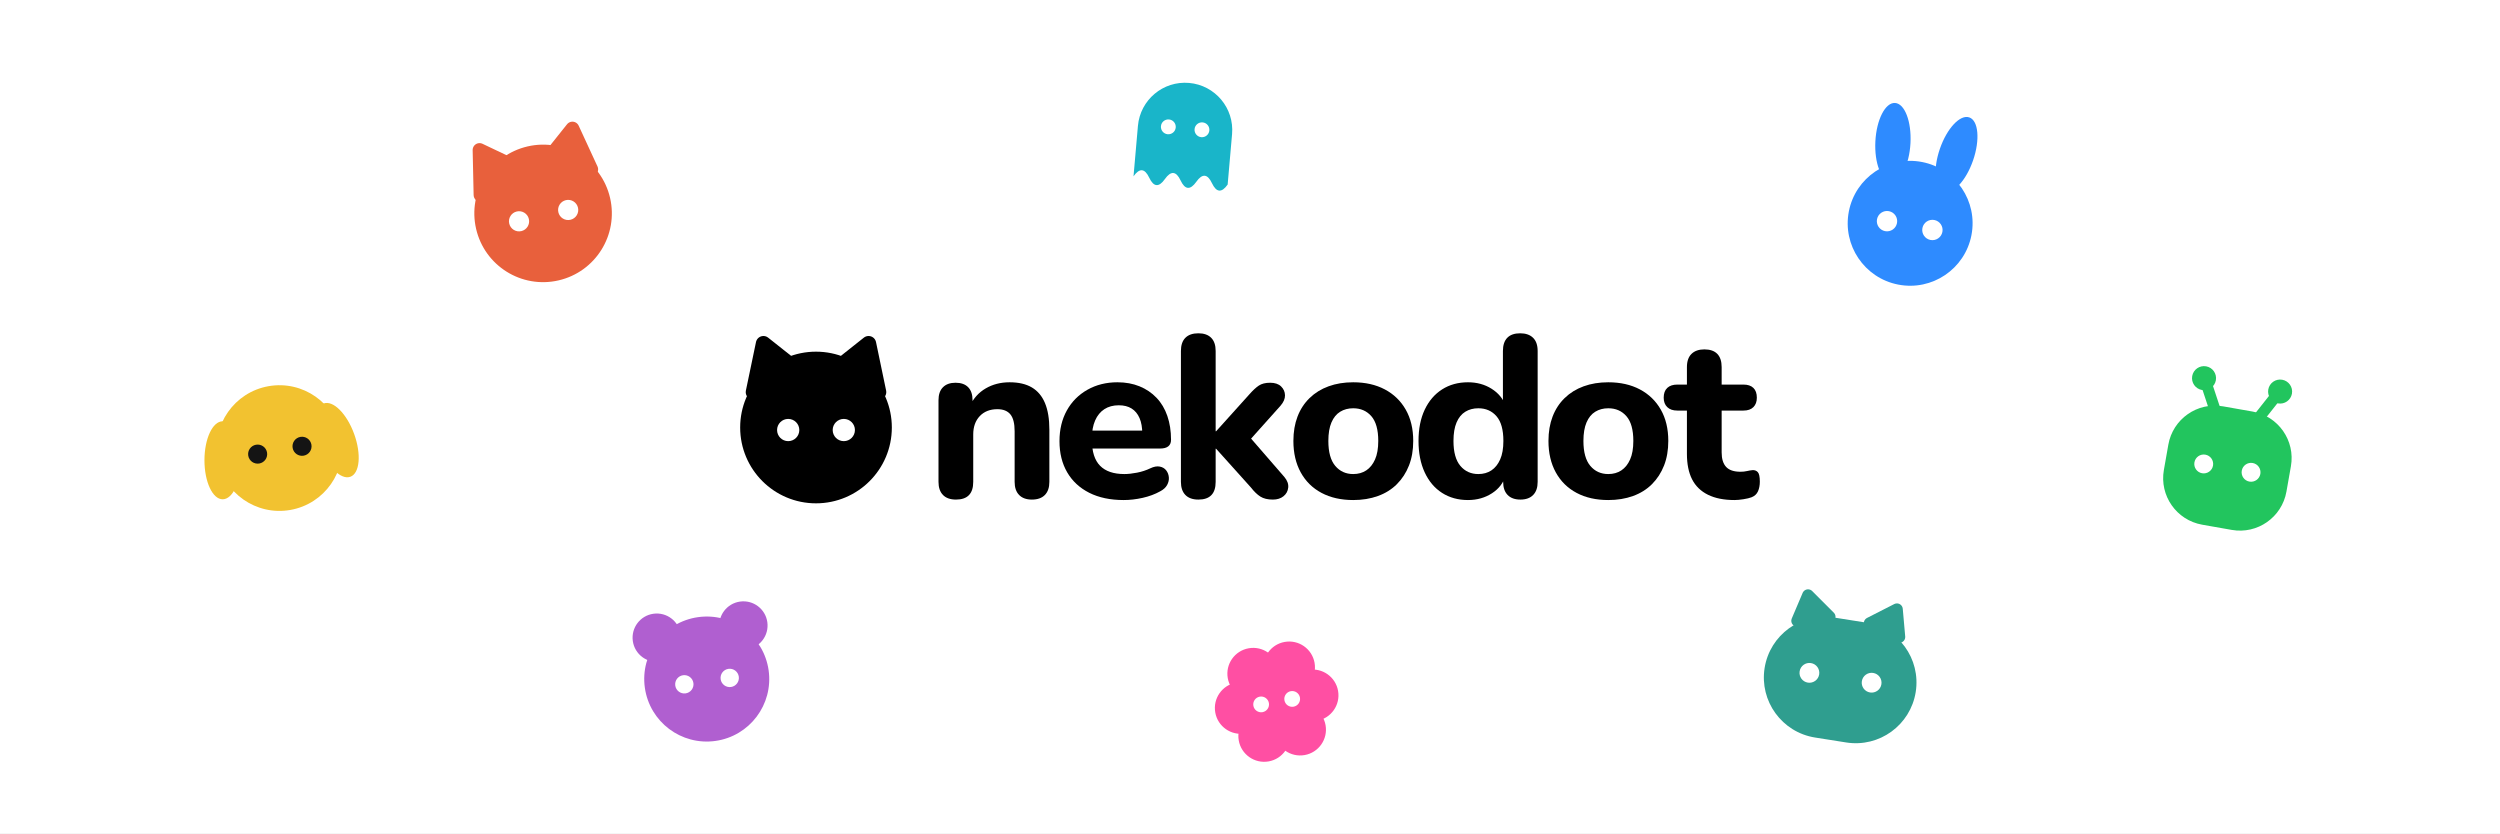
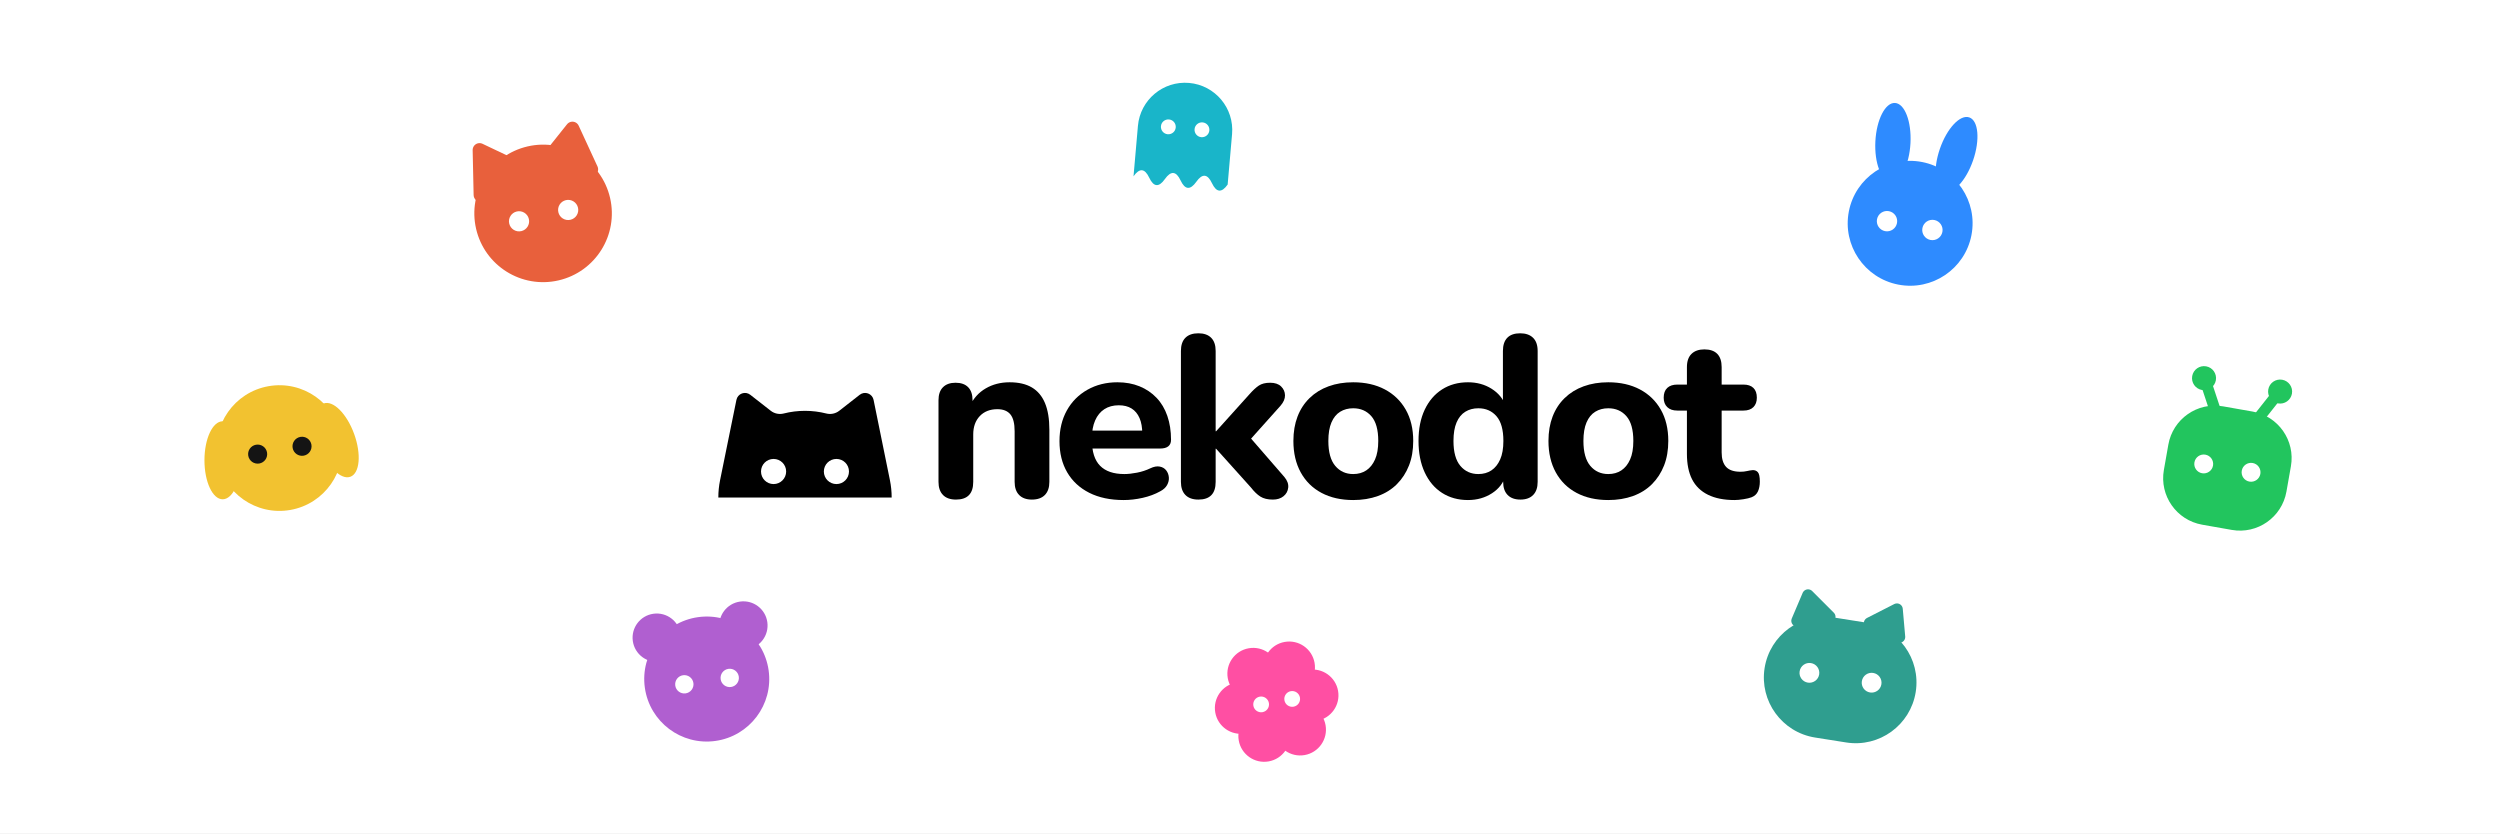
<svg xmlns="http://www.w3.org/2000/svg" width="1500" height="500" viewBox="0 0 1500 500" role="img" aria-label="nekodot">
  <rect width="1500" height="500" fill="#fff" />
  <g id="dot-dot" transform="translate(324 120) rotate(-13) scale(2.75) translate(-20 -20)">
    <g class="ear" style="--px:15px;--py:16px">
      <polygon points="7.6,16 9.6,6.4 15.4,11" fill="#E8603C" stroke="#E8603C" stroke-width="3" stroke-linejoin="round" />
    </g>
    <g transform="matrix(-1 0 0 1 40 0)">
      <g class="ear" style="--px:15px;--py:16px">
        <polygon points="7.6,16 9.6,6.4 15.4,11" fill="#E8603C" stroke="#E8603C" stroke-width="3" stroke-linejoin="round" />
      </g>
    </g>
    <circle cx="20" cy="23" r="15" fill="#E8603C" />
    <g class="track">
      <g class="lid" style="--ey:23.5px" fill="#ffffff">
        <circle cx="14.5" cy="23.5" r="2.2" />
        <circle cx="25.5" cy="23.5" r="2.2" />
      </g>
    </g>
  </g>
  <g id="dot-ghost" transform="translate(711 78) rotate(5) scale(2.025) translate(-20 -20)">
    <path class="ghost" d="M6 20A14 14 0 0 1 34 20L34 35Q31.67 39 29.33 35Q27.00 31 24.67 35Q22.33 39 20.00 35Q17.67 31 15.33 35Q13.00 39 10.67 35Q8.33 31 6.00 35Z" fill="#19B5C9" />
    <g class="track">
      <g class="lid" style="--ey:19.5px" fill="#ffffff">
        <circle cx="15" cy="19.5" r="2.2" />
        <circle cx="25" cy="19.5" r="2.2" />
      </g>
    </g>
  </g>
  <g id="dot-bunny" transform="translate(1149 119) rotate(11) scale(2.775) translate(-20 -20)">
    <g class="ear" style="--px:14.5px;--py:17px">
      <ellipse cx="13" cy="9" rx="3.8" ry="8.5" transform="rotate(-8 13 9)" fill="#2E8BFF" />
    </g>
    <g transform="matrix(-1 0 0 1 40 0)">
      <g class="ear" style="--px:14.5px;--py:17px">
        <ellipse cx="13" cy="9" rx="3.8" ry="8.5" transform="rotate(-8 13 9)" fill="#2E8BFF" />
      </g>
    </g>
    <circle cx="20" cy="25.5" r="13.5" fill="#2E8BFF" />
    <g class="track">
      <g class="lid" style="--ey:26px" fill="#ffffff">
        <circle cx="15" cy="26" r="2.2" />
        <circle cx="25" cy="26" r="2.2" />
      </g>
    </g>
  </g>
  <g id="dot-puppy" transform="translate(167 265) rotate(-10) scale(2.6) translate(-20 -20)">
    <g class="ear" style="--px:9px;--py:13px">
      <ellipse cx="6.6" cy="22" rx="4.2" ry="9" transform="rotate(10 6.6 22)" fill="#F2C230" />
    </g>
    <g transform="matrix(-1 0 0 1 40 0)">
      <g class="ear" style="--px:9px;--py:13px">
        <ellipse cx="6.6" cy="22" rx="4.2" ry="9" transform="rotate(10 6.6 22)" fill="#F2C230" />
      </g>
    </g>
    <circle cx="20" cy="21.5" r="14.5" fill="#F2C230" />
    <g class="track">
      <g class="lid" style="--ey:22px" fill="#141414">
        <circle cx="14.8" cy="22" r="2.2" />
        <circle cx="25.2" cy="22" r="2.2" />
      </g>
    </g>
  </g>
  <g id="dot-antenna" transform="translate(1338 272) rotate(10) scale(2.575) translate(-20 -20)">
    <g class="ear" style="--px:15px;--py:12px">
      <line x1="15" y1="11" x2="11.5" y2="4.5" stroke="#22C55E" stroke-width="2.6" stroke-linecap="round" />
      <circle cx="11" cy="3.8" r="2.8" fill="#22C55E" />
    </g>
    <g transform="matrix(-1 0 0 1 40 0)">
      <g class="ear" style="--px:15px;--py:12px">
        <line x1="15" y1="11" x2="11.5" y2="4.5" stroke="#22C55E" stroke-width="2.6" stroke-linecap="round" />
        <circle cx="11" cy="3.8" r="2.8" fill="#22C55E" />
      </g>
    </g>
    <rect x="5.5" y="9.5" width="29" height="28" rx="11" fill="#22C55E" />
    <g class="track">
      <g class="lid" style="--ey:23.5px" fill="#ffffff">
        <circle cx="14.4" cy="23.5" r="2.2" />
        <circle cx="25.6" cy="23.5" r="2.2" />
      </g>
    </g>
  </g>
  <g id="dot-bear" transform="translate(423 400) rotate(-8) scale(2.5) translate(-20 -20)">
    <g class="ear" style="--px:13px;--py:15px">
      <circle cx="9.5" cy="11.5" r="5.8" fill="#B05FD0" />
    </g>
    <g transform="matrix(-1 0 0 1 40 0)">
      <g class="ear" style="--px:13px;--py:15px">
        <circle cx="9.5" cy="11.5" r="5.8" fill="#B05FD0" />
      </g>
    </g>
    <circle cx="20" cy="23" r="15" fill="#B05FD0" />
    <g class="track">
      <g class="lid" style="--ey:23.5px" fill="#ffffff">
        <circle cx="14.5" cy="23.5" r="2.2" />
        <circle cx="25.5" cy="23.5" r="2.2" />
      </g>
    </g>
  </g>
  <g id="dot-flower" transform="translate(766 421) rotate(-10) scale(2.15) translate(-20 -20)">
    <g class="petals">
      <circle cx="30.20" cy="20.00" r="7.2" fill="#FF4FA3" />
      <circle cx="25.10" cy="28.83" r="7.2" fill="#FF4FA3" />
      <circle cx="14.90" cy="28.83" r="7.2" fill="#FF4FA3" />
      <circle cx="9.80" cy="20.00" r="7.2" fill="#FF4FA3" />
      <circle cx="14.90" cy="11.17" r="7.2" fill="#FF4FA3" />
      <circle cx="25.10" cy="11.17" r="7.2" fill="#FF4FA3" />
    </g>
    <circle cx="20" cy="20" r="11" fill="#FF4FA3" />
    <g class="track">
      <g class="lid" style="--ey:20px" fill="#ffffff">
        <circle cx="15.6" cy="20" r="2.2" />
        <circle cx="24.4" cy="20" r="2.2" />
      </g>
    </g>
  </g>
  <g id="dot-mochi" transform="translate(1106 396) rotate(9) scale(2.7) translate(-20 -20)">
    <g class="ear" style="--px:14px;--py:13px">
      <polygon points="8.5,13 10,7 15.5,11" fill="#2F9E8F" stroke="#2F9E8F" stroke-width="2.6" stroke-linejoin="round" />
    </g>
    <g transform="matrix(-1 0 0 1 40 0)">
      <g class="ear" style="--px:14px;--py:13px">
        <polygon points="8.5,13 10,7 15.5,11" fill="#2F9E8F" stroke="#2F9E8F" stroke-width="2.6" stroke-linejoin="round" />
      </g>
    </g>
    <rect x="3" y="11" width="34" height="27" rx="13.5" fill="#2F9E8F" />
    <g class="track">
      <g class="lid" style="--ey:24px" fill="#ffffff">
        <circle cx="13" cy="24" r="2.2" />
        <circle cx="27" cy="24" r="2.2" />
      </g>
    </g>
  </g>
-   <g id="dot-brand" transform="translate(489.601 247.4) rotate(0) scale(3.033333) translate(-20 -20)">
-     <g class="ear" style="--px:15px;--py:16px">
-       <polygon points="7.6,16 9.6,6.4 15.4,11" fill="#000000" stroke="#000000" stroke-width="3" stroke-linejoin="round" />
-     </g>
-     <g transform="matrix(-1 0 0 1 40 0)">
-       <g class="ear" style="--px:15px;--py:16px">
-         <polygon points="7.6,16 9.6,6.4 15.4,11" fill="#000000" stroke="#000000" stroke-width="3" stroke-linejoin="round" />
-       </g>
-     </g>
-     <circle cx="20" cy="23" r="15" fill="#000000" />
-     <g class="track">
-       <g class="lid" style="--ey:23.5px" fill="#ffffff">
-         <circle cx="14.5" cy="23.5" r="2.2" />
-         <circle cx="25.5" cy="23.5" r="2.2" />
-       </g>
-     </g>
+   <g id="dot-brand" transform="translate(418 202.3) scale(1.3)">
+     <path fill="#000000" fill-rule="evenodd" d="M10.80 66.03L18.35 28.94A4.00 4.00 0 0 1 24.73 26.58L34.19 33.97A6.93 6.93 0 0 0 40.16 35.23A40.00 40.00 0 0 1 59.84 35.23A6.93 6.93 0 0 0 65.81 33.97L75.27 26.58A4.00 4.00 0 0 1 81.65 28.94L89.20 66.03A40.00 40.00 0 0 1 90.00 74.00L10.00 74.00A40.00 40.00 0 0 1 10.80 66.03ZM29.7 62a5.8 5.8 0 1 0 11.6 0a5.8 5.8 0 1 0 -11.6 0ZM58.7 62a5.8 5.8 0 1 0 11.6 0a5.8 5.8 0 1 0 -11.6 0Z" />
  </g>
  <g id="wordmark" fill="#000" transform="translate(555.097 298.507) scale(0.138 -0.138)">
    <path transform="translate(0 0)" d="M134 -9Q97 -9 77.5 11.0Q58 31 58 68V423Q58 460 77.5 479.5Q97 499 132 499Q168 499 187.0 479.5Q206 460 206 423V366L195 399Q218 448 263.5 474.5Q309 501 367 501Q426 501 464.0 478.5Q502 456 521.0 410.5Q540 365 540 295V68Q540 31 520.5 11.0Q501 -9 464 -9Q428 -9 408.5 11.0Q389 31 389 68V288Q389 339 370.5 361.5Q352 384 314 384Q266 384 237.5 354.0Q209 324 209 274V68Q209 -9 134 -9Z" />
    <path transform="translate(550 0)" d="M313 -11Q226 -11 163.5 20.5Q101 52 67.5 109.5Q34 167 34 245Q34 321 66.0 378.5Q98 436 155.5 468.5Q213 501 286 501Q339 501 382.0 483.5Q425 466 456.0 433.5Q487 401 503.0 354.5Q519 308 519 251Q519 232 507.0 222.5Q495 213 472 213H158V291H410L394 277Q394 318 382.0 345.5Q370 373 347.5 387.0Q325 401 292 401Q255 401 229.0 384.0Q203 367 189.0 335.0Q175 303 175 258V250Q175 174 210.5 138.0Q246 102 316 102Q340 102 371.0 108.0Q402 114 429 127Q452 138 470.0 134.5Q488 131 498.0 118.0Q508 105 509.5 88.0Q511 71 502.0 54.5Q493 38 472 27Q438 8 395.5 -1.5Q353 -11 313 -11Z" />
    <path transform="translate(1054 0)" d="M134 -9Q97 -9 77.5 11.0Q58 31 58 68V637Q58 675 77.5 694.5Q97 714 134 714Q170 714 189.5 694.5Q209 675 209 637V288H211L356 449Q378 474 396.5 486.5Q415 499 446 499Q477 499 493.5 483.0Q510 467 510.5 444.5Q511 422 491 399L338 228V285L508 89Q527 66 524.5 43.0Q522 20 504.0 5.5Q486 -9 458 -9Q424 -9 403.5 4.0Q383 17 362 44L211 212H209V68Q209 -9 134 -9Z" />
    <path transform="translate(1567 0)" d="M294 -11Q215 -11 156.5 20.0Q98 51 66.0 109.0Q34 167 34 246Q34 305 52.0 352.0Q70 399 104.5 432.5Q139 466 187.0 483.5Q235 501 294 501Q373 501 431.5 470.0Q490 439 522.5 382.0Q555 325 555 246Q555 186 536.5 139.0Q518 92 484.0 58.0Q450 24 401.5 6.5Q353 -11 294 -11ZM294 102Q327 102 351.0 118.0Q375 134 389.0 165.5Q403 197 403 246Q403 319 373.0 353.5Q343 388 294 388Q262 388 237.5 373.0Q213 358 199.5 326.5Q186 295 186 246Q186 173 216.0 137.5Q246 102 294 102Z" />
    <path transform="translate(2111 0)" d="M249 -11Q185 -11 136.5 20.0Q88 51 61.0 109.0Q34 167 34 246Q34 325 61.0 382.0Q88 439 136.5 470.0Q185 501 249 501Q307 501 351.5 473.0Q396 445 412 400H401V637Q401 675 420.0 694.5Q439 714 476 714Q512 714 532.0 694.5Q552 675 552 637V68Q552 31 532.5 11.0Q513 -9 477 -9Q441 -9 421.5 11.0Q402 31 402 68V136L413 97Q399 48 353.5 18.5Q308 -11 249 -11ZM294 102Q327 102 351.0 118.0Q375 134 389.0 165.5Q403 197 403 246Q403 319 373.0 353.5Q343 388 294 388Q262 388 237.5 373.0Q213 358 199.5 326.5Q186 295 186 246Q186 173 216.0 137.5Q246 102 294 102Z" />
    <path transform="translate(2676 0)" d="M294 -11Q215 -11 156.5 20.0Q98 51 66.0 109.0Q34 167 34 246Q34 305 52.0 352.0Q70 399 104.5 432.5Q139 466 187.0 483.5Q235 501 294 501Q373 501 431.5 470.0Q490 439 522.5 382.0Q555 325 555 246Q555 186 536.5 139.0Q518 92 484.0 58.0Q450 24 401.5 6.5Q353 -11 294 -11ZM294 102Q327 102 351.0 118.0Q375 134 389.0 165.5Q403 197 403 246Q403 319 373.0 353.5Q343 388 294 388Q262 388 237.5 373.0Q213 358 199.5 326.5Q186 295 186 246Q186 173 216.0 137.5Q246 102 294 102Z" />
    <path transform="translate(3220 0)" d="M299 -11Q230 -11 183.5 12.0Q137 35 114.5 79.0Q92 123 92 190V378H50Q22 378 6.5 393.0Q-9 408 -9 434Q-9 462 6.5 476.5Q22 491 50 491H92V567Q92 605 112.0 624.5Q132 644 168 644Q205 644 224.0 624.5Q243 605 243 567V491H338Q366 491 381.0 476.5Q396 462 396 434Q396 408 381.0 393.0Q366 378 338 378H243V196Q243 154 262.5 133.0Q282 112 325 112Q340 112 353.0 115.0Q366 118 377 119Q391 120 400.0 110.5Q409 101 409 69Q409 45 401.0 27.0Q393 9 373 1Q360 -4 337.5 -7.5Q315 -11 299 -11Z" />
  </g>
</svg>
